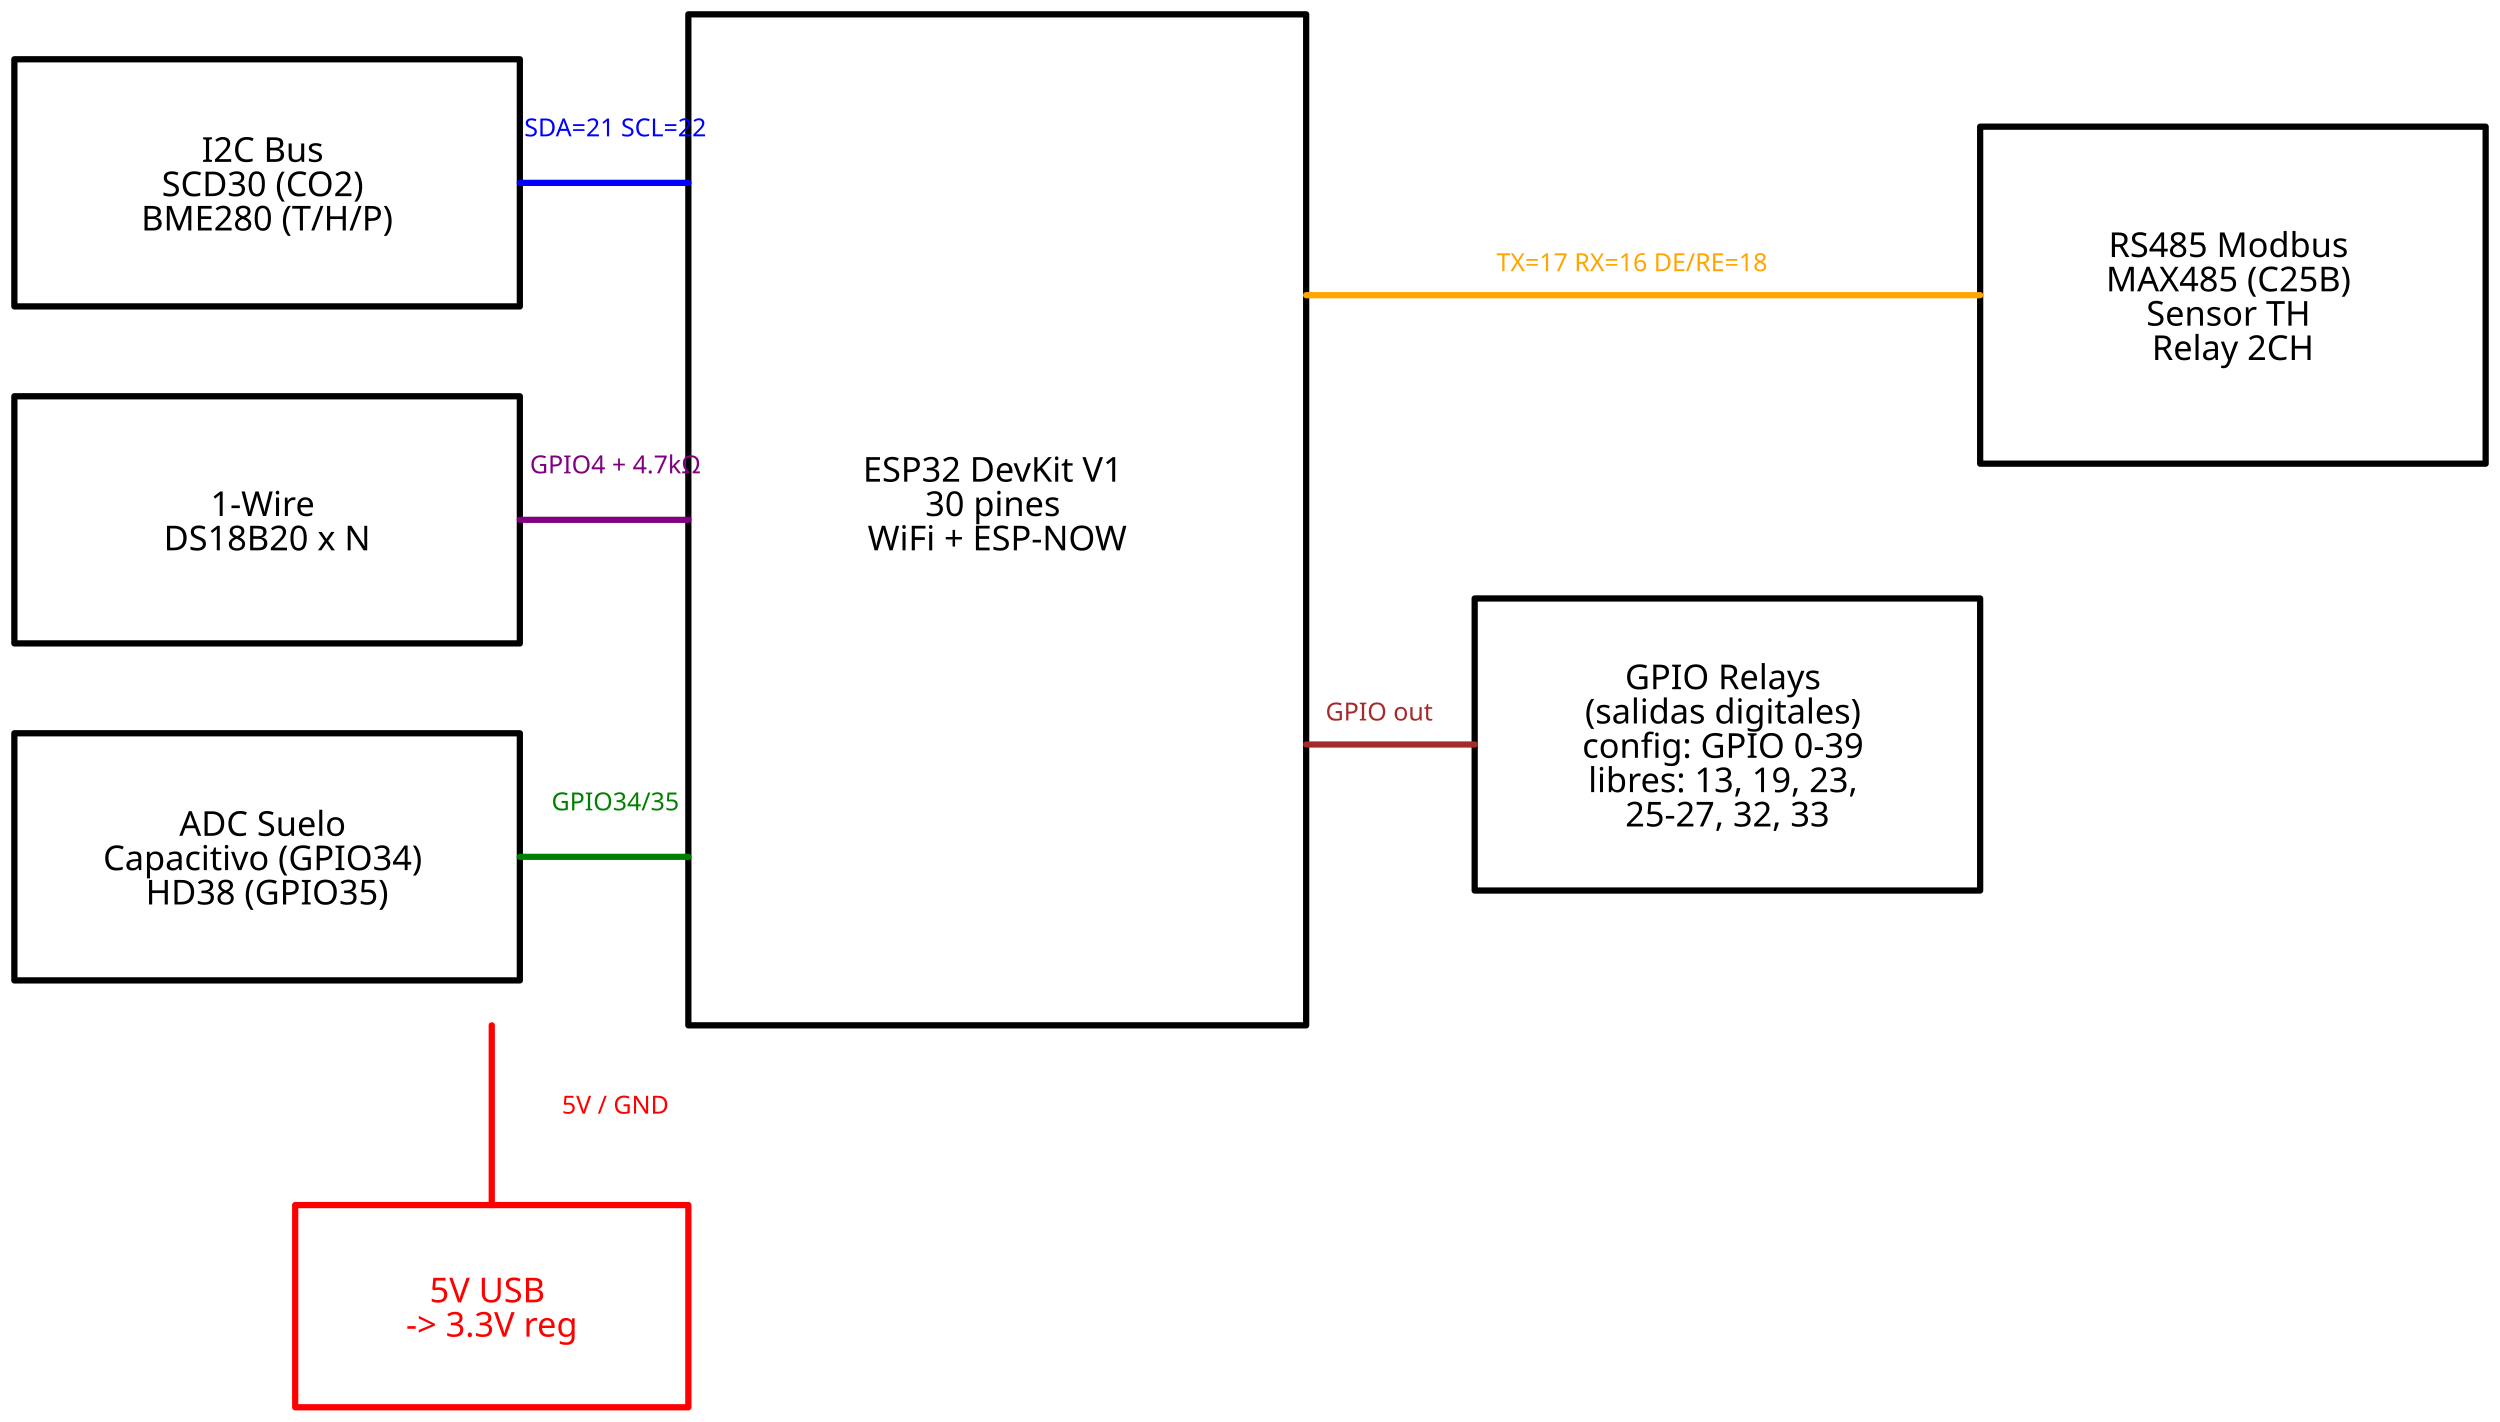
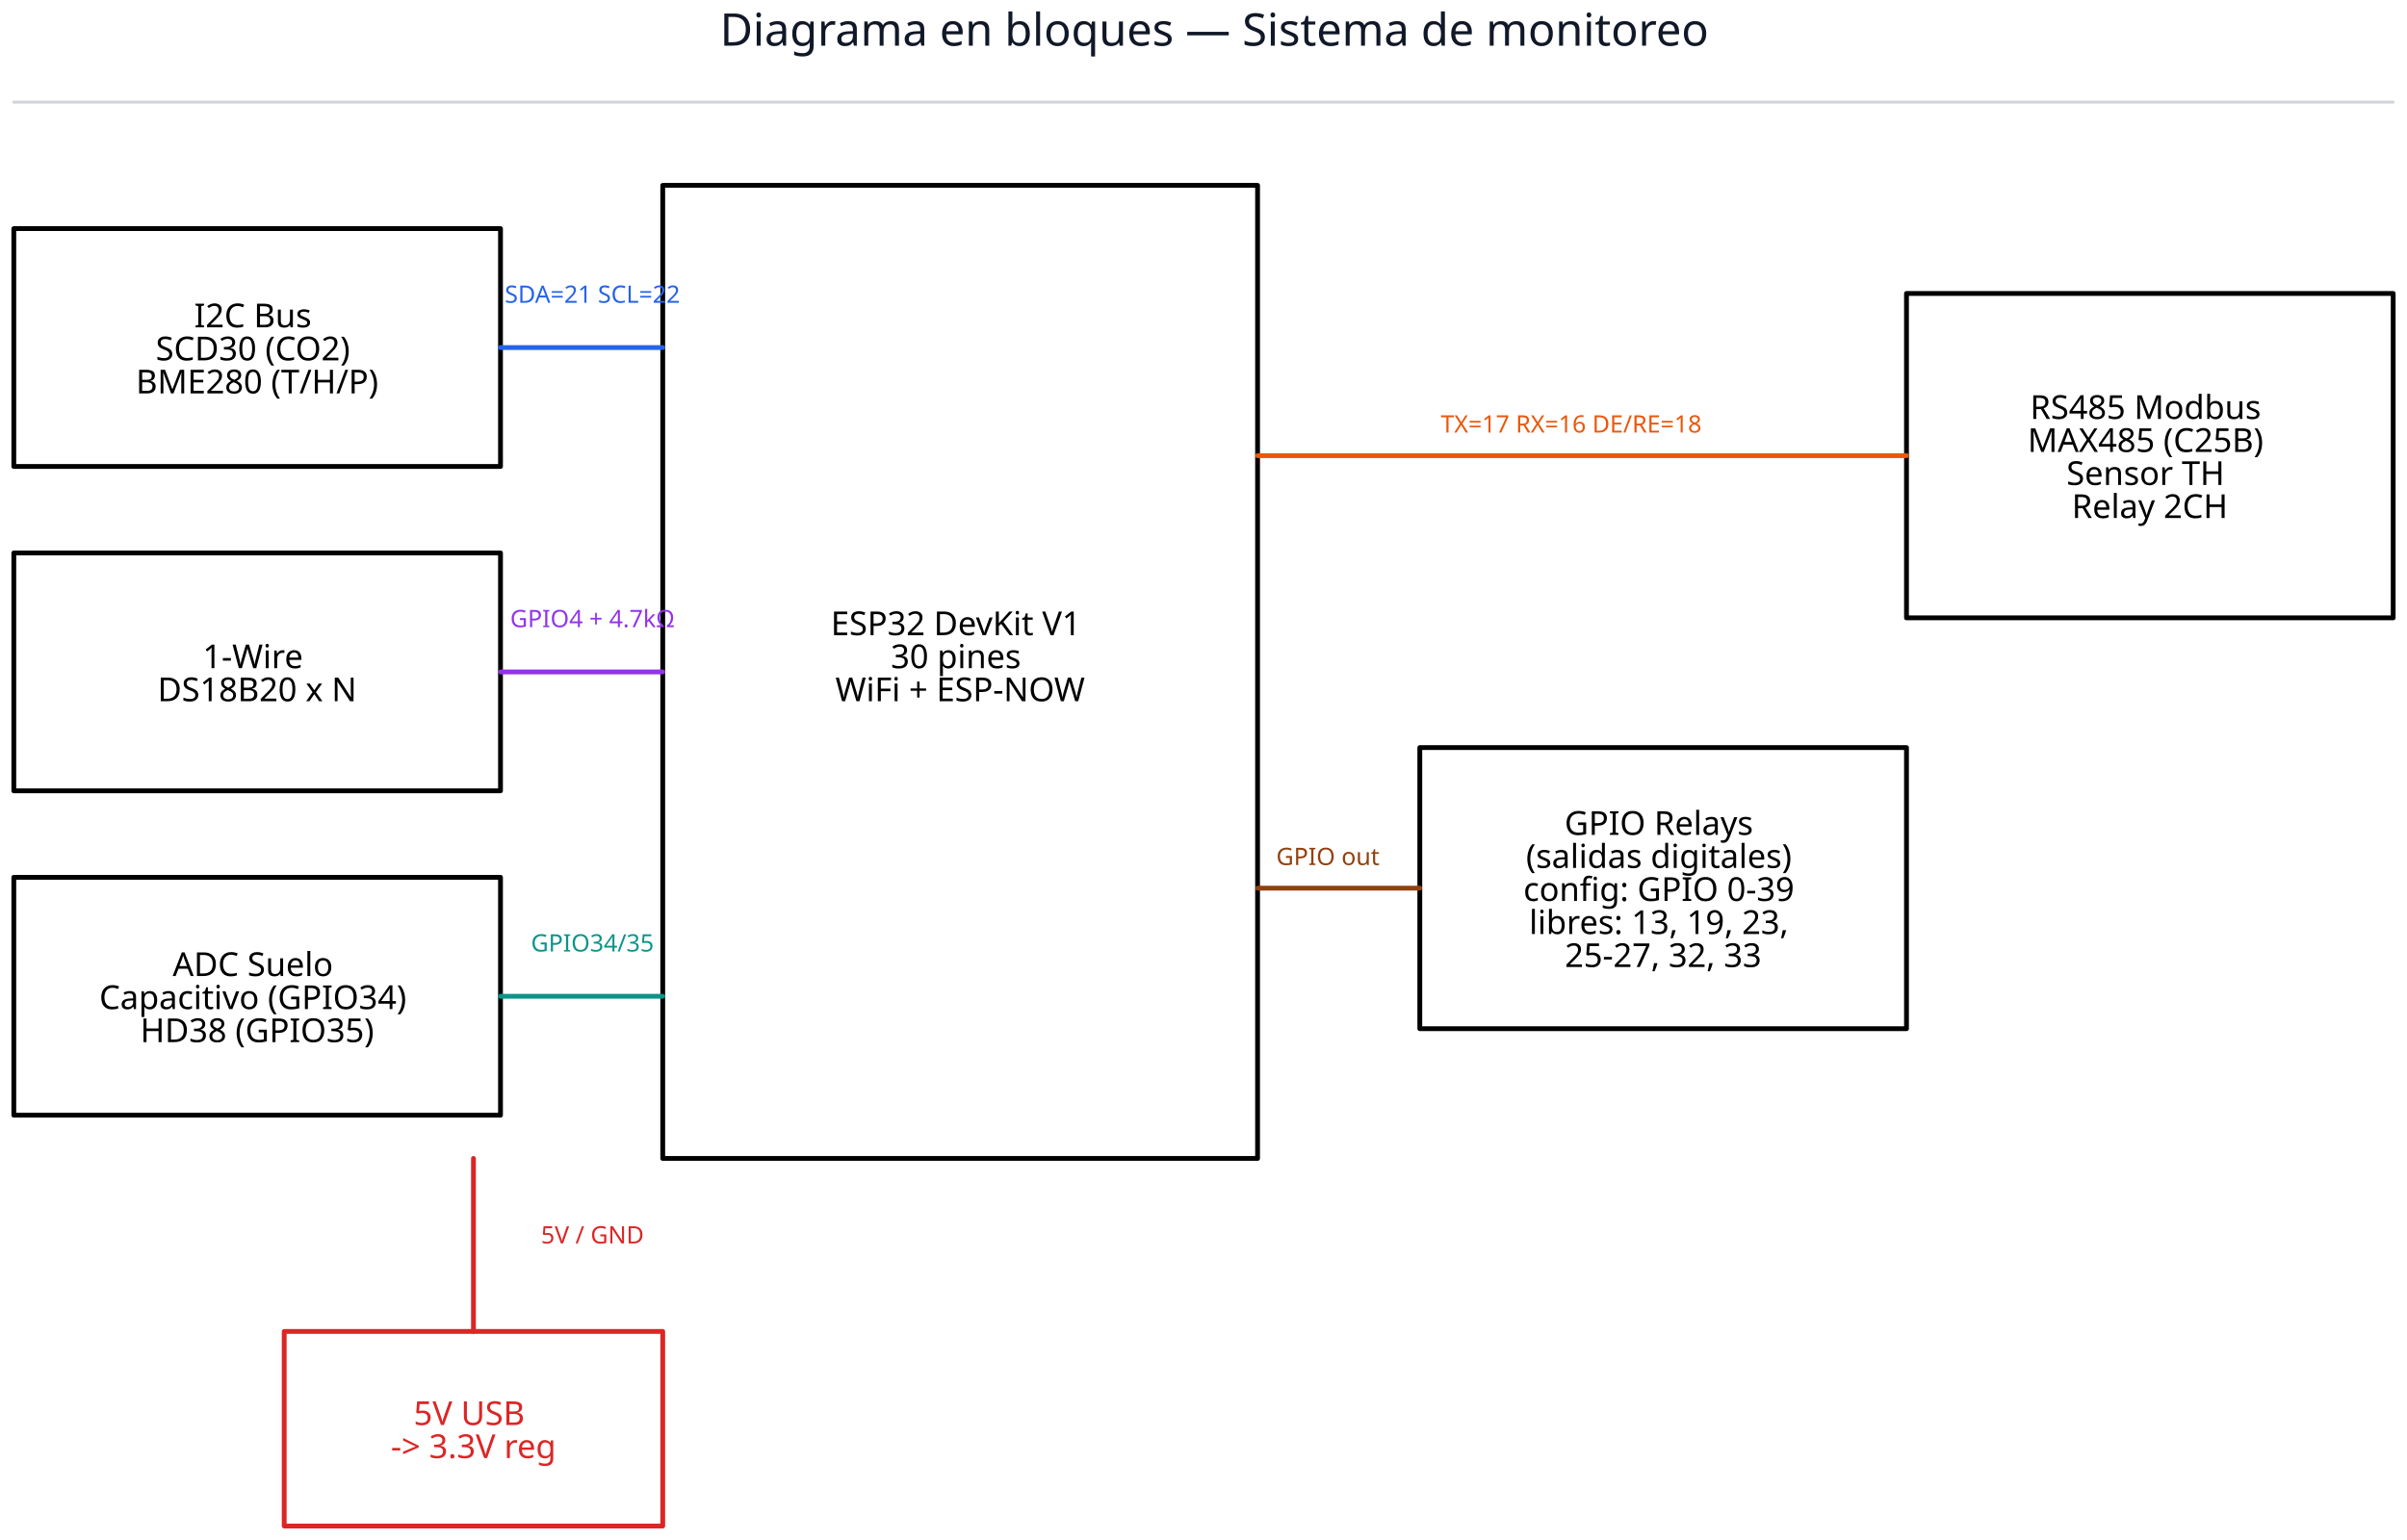
- <svg xmlns="http://www.w3.org/2000/svg" xml:lang="en" height="455.6pt" width="801.2pt" viewBox="-220.6 -166.6 801.2 455.6">
-   <path d="M 0.0,-0.0 L 0.0,-162.0 L 198.0,-162.0 L 198.0,162.0 L 0.0,162.0 L 0.0,-0.0" style="stroke:black;fill:none;stroke-width:2.0;stroke-dasharray:-;stroke-linecap:round;stroke-linejoin:round;" />
-   <path d="M -216.0,-108.0 L -216.0,-147.6 L -54.0,-147.6 L -54.0,-68.4 L -216.0,-68.4 L -216.0,-108.0" style="stroke:black;fill:none;stroke-width:2.0;stroke-dasharray:-;stroke-linecap:round;stroke-linejoin:round;" />
-   <path d="M -54.0,-108.0 L -27.0,-108.0 L 0.0,-108.0" style="stroke:blue;fill:none;stroke-width:2.0;stroke-dasharray:-;stroke-linecap:round;stroke-linejoin:round;" />
-   <path d="M -216.0,-0.0 L -216.0,-39.6 L -54.0,-39.6 L -54.0,39.6 L -216.0,39.6 L -216.0,-0.0" style="stroke:black;fill:none;stroke-width:2.0;stroke-dasharray:-;stroke-linecap:round;stroke-linejoin:round;" />
-   <path d="M -54.0,-0.0 L -27.0,-0.0 L 0.0,-0.0" style="stroke:purple;fill:none;stroke-width:2.0;stroke-dasharray:-;stroke-linecap:round;stroke-linejoin:round;" />
-   <path d="M -216.0,108.0 L -216.0,68.4 L -54.0,68.4 L -54.0,147.6 L -216.0,147.6 L -216.0,108.0" style="stroke:black;fill:none;stroke-width:2.0;stroke-dasharray:-;stroke-linecap:round;stroke-linejoin:round;" />
-   <path d="M -54.0,108.0 L -27.0,108.0 L 0.0,108.0" style="stroke:green;fill:none;stroke-width:2.0;stroke-dasharray:-;stroke-linecap:round;stroke-linejoin:round;" />
-   <path d="M 414.0,-72.0 L 414.0,-126.0 L 576.0,-126.0 L 576.0,-18.0 L 414.0,-18.0 L 414.0,-72.0" style="stroke:black;fill:none;stroke-width:2.0;stroke-dasharray:-;stroke-linecap:round;stroke-linejoin:round;" />
-   <path d="M 414.0,-72.0 L 306.0,-72 L 198.0,-72" style="stroke:orange;fill:none;stroke-width:2.0;stroke-dasharray:-;stroke-linecap:round;stroke-linejoin:round;" />
-   <path d="M 252.0,72.0 L 252.0,25.2 L 414.0,25.2 L 414.0,118.8 L 252.0,118.8 L 252.0,72.0" style="stroke:black;fill:none;stroke-width:2.0;stroke-dasharray:-;stroke-linecap:round;stroke-linejoin:round;" />
-   <path d="M 252.0,72.0 L 225.0,72.0 L 198.0,72" style="stroke:brown;fill:none;stroke-width:2.0;stroke-dasharray:-;stroke-linecap:round;stroke-linejoin:round;" />
-   <path d="M -126.0,252.0 L -126.0,219.6 L 0.0,219.6 L 0.0,284.4 L -126.0,284.4 L -126.0,252.0" style="stroke:red;fill:none;stroke-width:2.0;stroke-dasharray:-;stroke-linecap:round;stroke-linejoin:round;" />
-   <path d="M -63.0,219.6 L -63.0,190.8 L -63.0,162.0" style="stroke:red;fill:none;stroke-width:2.0;stroke-dasharray:-;stroke-linecap:round;stroke-linejoin:round;" />
+ <svg xmlns="http://www.w3.org/2000/svg" xml:lang="en" height="512.72pt" width="801.2pt" viewBox="-220.6 -223.72 801.2 512.72" style="background-color:white;">
+   <path d="M 0.0,-0.0 L 0.0,-162.0 L 198.0,-162.0 L 198.0,162.0 L 0.0,162.0 L 0.0,-0.0" style="stroke:black;fill:none;stroke-width:1.6;stroke-dasharray:-;stroke-linecap:round;stroke-linejoin:round;" />
+   <path d="M -216.0,-108.0 L -216.0,-147.6 L -54.0,-147.6 L -54.0,-68.4 L -216.0,-68.4 L -216.0,-108.0" style="stroke:black;fill:none;stroke-width:1.6;stroke-dasharray:-;stroke-linecap:round;stroke-linejoin:round;" />
+   <path d="M -54.0,-108.0 L -27.0,-108.0 L 0.0,-108.0" style="stroke:#2563eb;fill:none;stroke-width:1.6;stroke-dasharray:-;stroke-linecap:round;stroke-linejoin:round;" />
+   <path d="M -216.0,-0.0 L -216.0,-39.6 L -54.0,-39.6 L -54.0,39.6 L -216.0,39.6 L -216.0,-0.0" style="stroke:black;fill:none;stroke-width:1.6;stroke-dasharray:-;stroke-linecap:round;stroke-linejoin:round;" />
+   <path d="M -54.0,-0.0 L -27.0,-0.0 L 0.0,-0.0" style="stroke:#9333ea;fill:none;stroke-width:1.6;stroke-dasharray:-;stroke-linecap:round;stroke-linejoin:round;" />
+   <path d="M -216.0,108.0 L -216.0,68.4 L -54.0,68.4 L -54.0,147.6 L -216.0,147.6 L -216.0,108.0" style="stroke:black;fill:none;stroke-width:1.6;stroke-dasharray:-;stroke-linecap:round;stroke-linejoin:round;" />
+   <path d="M -54.0,108.0 L -27.0,108.0 L 0.0,108.0" style="stroke:#0d9488;fill:none;stroke-width:1.6;stroke-dasharray:-;stroke-linecap:round;stroke-linejoin:round;" />
+   <path d="M 414.0,-72.0 L 414.0,-126.0 L 576.0,-126.0 L 576.0,-18.0 L 414.0,-18.0 L 414.0,-72.0" style="stroke:black;fill:none;stroke-width:1.6;stroke-dasharray:-;stroke-linecap:round;stroke-linejoin:round;" />
+   <path d="M 414.0,-72.0 L 306.0,-72 L 198.0,-72" style="stroke:#ea580c;fill:none;stroke-width:1.6;stroke-dasharray:-;stroke-linecap:round;stroke-linejoin:round;" />
+   <path d="M 252.0,72.0 L 252.0,25.2 L 414.0,25.2 L 414.0,118.8 L 252.0,118.8 L 252.0,72.0" style="stroke:black;fill:none;stroke-width:1.6;stroke-dasharray:-;stroke-linecap:round;stroke-linejoin:round;" />
+   <path d="M 252.0,72.0 L 225.0,72.0 L 198.0,72" style="stroke:#92400e;fill:none;stroke-width:1.6;stroke-dasharray:-;stroke-linecap:round;stroke-linejoin:round;" />
+   <path d="M -126.0,252.0 L -126.0,219.6 L 0.0,219.6 L 0.0,284.4 L -126.0,284.4 L -126.0,252.0" style="stroke:#dc2626;fill:none;stroke-width:1.6;stroke-dasharray:-;stroke-linecap:round;stroke-linejoin:round;" />
+   <path d="M -63.0,219.6 L -63.0,190.8 L -63.0,162.0" style="stroke:#dc2626;fill:none;stroke-width:1.6;stroke-dasharray:-;stroke-linecap:round;stroke-linejoin:round;" />
+   <path d="M -216.0,-189.72 L 180.0,-189.72 L 576.0,-189.72" style="stroke:#d1d5db;fill:none;stroke-width:1.0;stroke-dasharray:-;stroke-linecap:round;stroke-linejoin:round;" />
  <text x="99.0" y="-27.5" dominant-baseline="central" fill="black" font-size="11" font-family="sans" text-anchor="middle">
    <tspan x="99.0" dy="11">ESP32 DevKit V1</tspan>
    <tspan x="99.0" dy="11">30 pines</tspan>
    <tspan x="99.0" dy="11" />
    <tspan x="99.0" dy="11">WiFi + ESP-NOW</tspan>
  </text>
  <text x="-135.0" y="-130.0" dominant-baseline="central" fill="black" font-size="11" font-family="sans" text-anchor="middle">
    <tspan x="-135.0" dy="11">I2C Bus</tspan>
    <tspan x="-135.0" dy="11">SCD30 (CO2)</tspan>
    <tspan x="-135.0" dy="11">BME280 (T/H/P)</tspan>
  </text>
-   <text x="-23.4" y="-134.0" dominant-baseline="central" fill="blue" font-size="8" font-family="sans" text-anchor="middle">
+   <text x="-23.4" y="-134.0" dominant-baseline="central" fill="#2563eb" font-size="8" font-family="sans" text-anchor="middle">
    <tspan x="-23.4" dy="8">SDA=21 SCL=22</tspan>
  </text>
  <text x="-135.0" y="-16.5" dominant-baseline="central" fill="black" font-size="11" font-family="sans" text-anchor="middle">
    <tspan x="-135.0" dy="11">1-Wire</tspan>
    <tspan x="-135.0" dy="11">DS18B20 x N</tspan>
  </text>
-   <text x="-23.4" y="-26.0" dominant-baseline="central" fill="purple" font-size="8" font-family="sans" text-anchor="middle">
+   <text x="-23.4" y="-26.0" dominant-baseline="central" fill="#9333ea" font-size="8" font-family="sans" text-anchor="middle">
    <tspan x="-23.4" dy="8">GPIO4 + 4.7kΩ</tspan>
  </text>
  <text x="-135.0" y="86.0" dominant-baseline="central" fill="black" font-size="11" font-family="sans" text-anchor="middle">
    <tspan x="-135.0" dy="11">ADC Suelo</tspan>
    <tspan x="-135.0" dy="11">Capacitivo (GPIO34)</tspan>
    <tspan x="-135.0" dy="11">HD38 (GPIO35)</tspan>
  </text>
-   <text x="-23.4" y="82.0" dominant-baseline="central" fill="green" font-size="8" font-family="sans" text-anchor="middle">
+   <text x="-23.4" y="82.0" dominant-baseline="central" fill="#0d9488" font-size="8" font-family="sans" text-anchor="middle">
    <tspan x="-23.4" dy="8">GPIO34/35</tspan>
  </text>
  <text x="495.0" y="-99.5" dominant-baseline="central" fill="black" font-size="11" font-family="sans" text-anchor="middle">
    <tspan x="495.0" dy="11">RS485 Modbus</tspan>
    <tspan x="495.0" dy="11">MAX485 (C25B)</tspan>
    <tspan x="495.0" dy="11">Sensor TH</tspan>
    <tspan x="495.0" dy="11">Relay 2CH</tspan>
  </text>
-   <text x="302.4" y="-90.8" dominant-baseline="central" fill="orange" font-size="8" font-family="sans" text-anchor="middle">
+   <text x="302.4" y="-90.8" dominant-baseline="central" fill="#ea580c" font-size="8" font-family="sans" text-anchor="middle">
    <tspan x="302.4" dy="8">TX=17 RX=16 DE/RE=18</tspan>
  </text>
  <text x="333.0" y="39.0" dominant-baseline="central" fill="black" font-size="11" font-family="sans" text-anchor="middle">
    <tspan x="333.0" dy="11">GPIO Relays</tspan>
    <tspan x="333.0" dy="11">(salidas digitales)</tspan>
    <tspan x="333.0" dy="11">config: GPIO 0-39</tspan>
    <tspan x="333.0" dy="11">libres: 13, 19, 23,</tspan>
    <tspan x="333.0" dy="11">25-27, 32, 33</tspan>
  </text>
-   <text x="221.4" y="53.2" dominant-baseline="central" fill="brown" font-size="8" font-family="sans" text-anchor="middle">
+   <text x="221.4" y="53.2" dominant-baseline="central" fill="#92400e" font-size="8" font-family="sans" text-anchor="middle">
    <tspan x="221.4" dy="8">GPIO out</tspan>
  </text>
-   <text x="-63.0" y="235.5" dominant-baseline="central" fill="red" font-size="11" font-family="sans" text-anchor="middle">
+   <text x="-63.0" y="235.5" dominant-baseline="central" fill="#dc2626" font-size="11" font-family="sans" text-anchor="middle">
    <tspan x="-63.0" dy="11">5V USB</tspan>
    <tspan x="-63.0" dy="11">-&gt; 3.3V reg</tspan>
  </text>
-   <text x="-23.4" y="179.2" dominant-baseline="central" fill="red" font-size="8" font-family="sans" text-anchor="middle">
+   <text x="-23.4" y="179.2" dominant-baseline="central" fill="#dc2626" font-size="8" font-family="sans" text-anchor="middle">
    <tspan x="-23.4" dy="8">5V / GND</tspan>
  </text>
+   <text x="183.6" y="-219.12" dominant-baseline="ideographic" fill="#111827" font-size="15" font-family="sans" text-anchor="middle">
+     <tspan x="183.6" dy="15">Diagrama en bloques — Sistema de monitoreo</tspan>
+   </text>
</svg>
